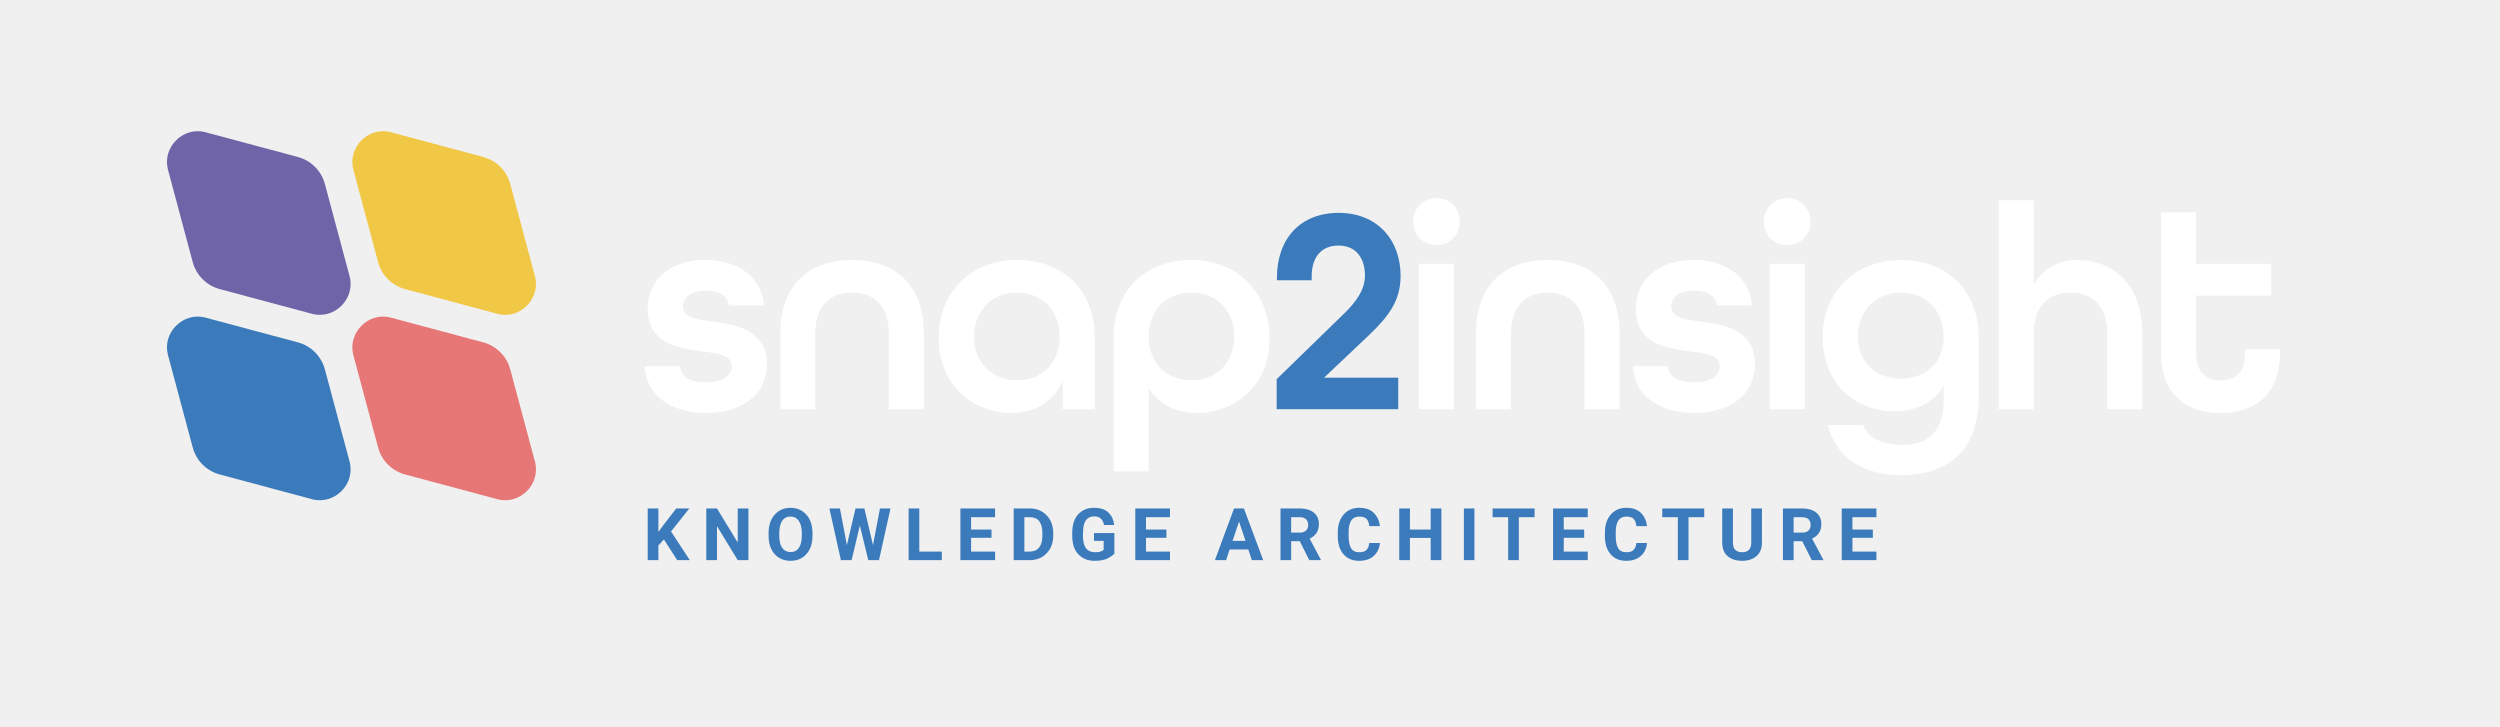
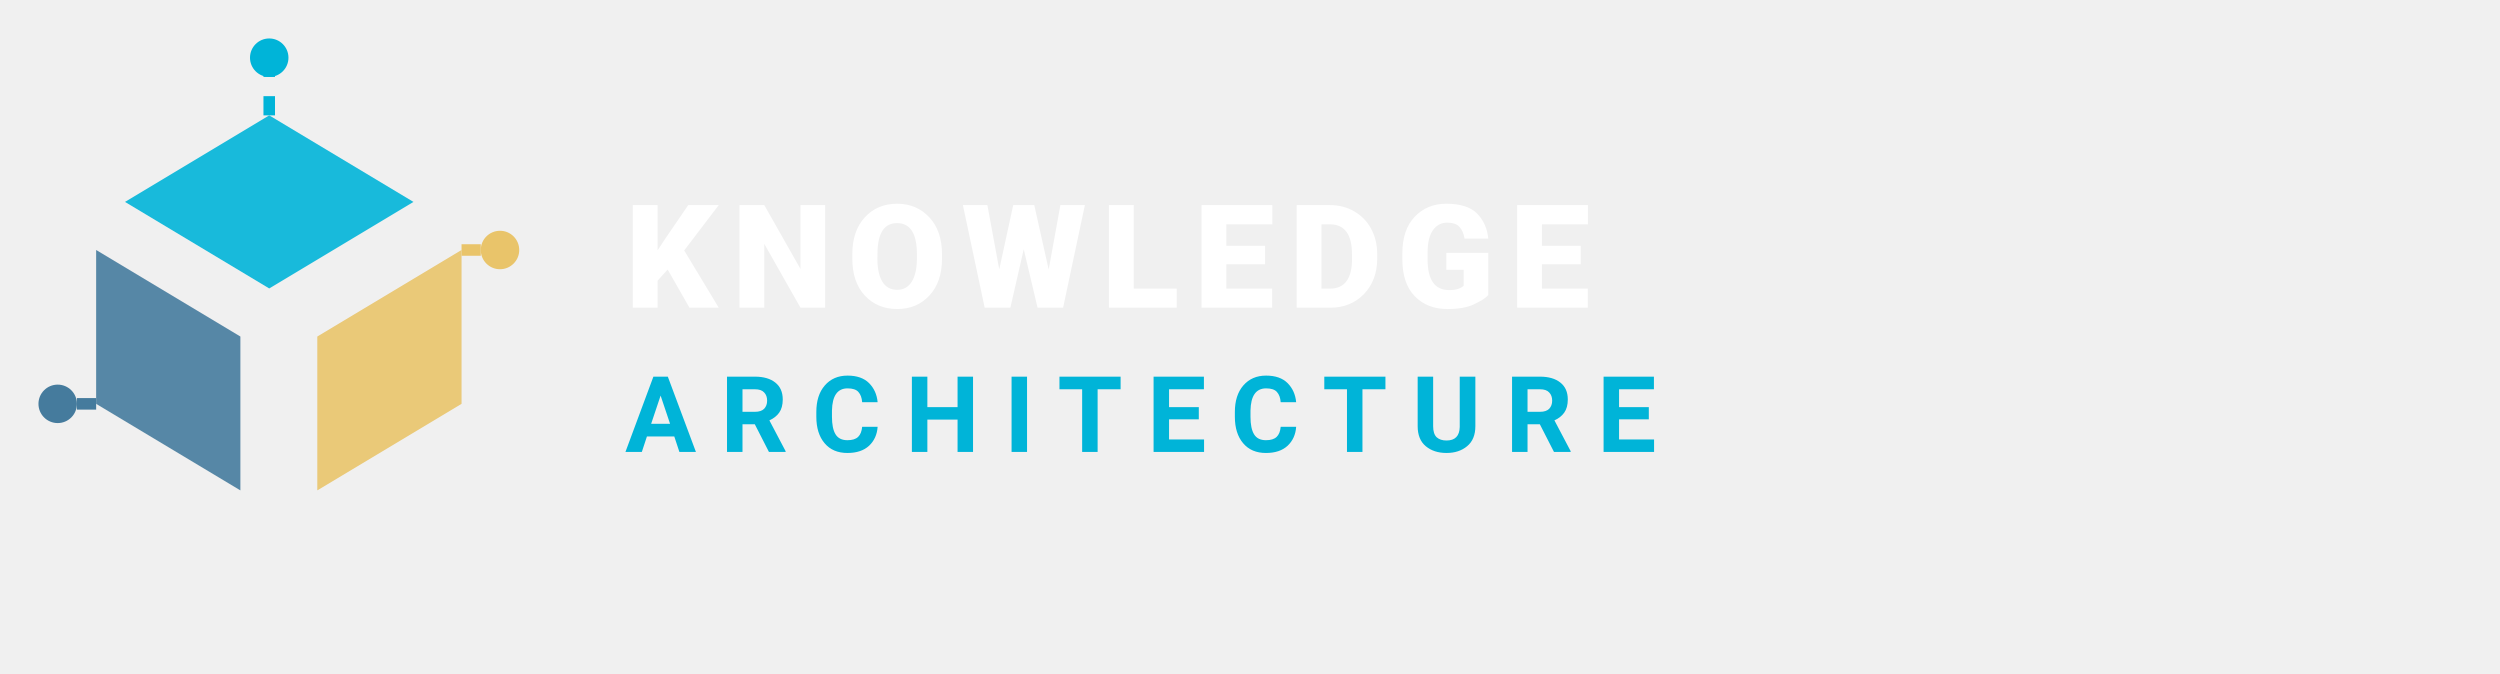
- <svg xmlns="http://www.w3.org/2000/svg" width="241" height="70" viewBox="0 0 241 70" fill="none">
-   <path d="M19.786 12.741C19.801 12.744 19.807 12.747 19.819 12.75L28.711 15.132C29.985 15.471 30.976 16.468 31.319 17.736L33.7 26.628C33.7 26.628 33.706 26.646 33.709 26.661C34.26 28.805 32.253 30.811 30.11 30.26C30.095 30.257 30.086 30.257 30.077 30.251L21.185 27.87C19.911 27.53 18.92 26.536 18.577 25.262L16.196 16.37C16.196 16.37 16.19 16.352 16.187 16.337C15.636 14.194 17.643 12.188 19.786 12.738V12.741Z" fill="#7064A8" />
-   <path d="M19.786 30.612C19.801 30.615 19.807 30.618 19.819 30.621L28.711 33.002C29.985 33.342 30.976 34.339 31.319 35.607L33.7 44.499C33.7 44.499 33.706 44.517 33.709 44.532C34.26 46.675 32.253 48.682 30.11 48.131C30.095 48.128 30.086 48.128 30.077 48.122L21.185 45.74C19.911 45.401 18.92 44.407 18.577 43.133L16.196 34.241C16.196 34.241 16.19 34.223 16.187 34.208C15.636 32.065 17.643 30.058 19.786 30.609V30.612Z" fill="#3C7BBB" />
-   <path d="M37.655 12.741C37.67 12.744 37.676 12.747 37.688 12.75L46.58 15.132C47.854 15.471 48.846 16.468 49.188 17.736L51.569 26.628C51.569 26.628 51.575 26.646 51.578 26.661C52.129 28.805 50.123 30.811 47.979 30.26C47.964 30.257 47.956 30.257 47.947 30.251L39.055 27.87C37.781 27.53 36.789 26.536 36.447 25.262L34.065 16.37C34.065 16.37 34.059 16.352 34.056 16.337C33.506 14.194 35.512 12.188 37.655 12.738V12.741Z" fill="#F1C746" />
-   <path d="M37.655 30.612C37.67 30.615 37.676 30.618 37.688 30.621L46.58 33.002C47.854 33.342 48.846 34.339 49.188 35.607L51.569 44.499C51.569 44.499 51.575 44.517 51.578 44.532C52.129 46.675 50.123 48.682 47.979 48.131C47.964 48.128 47.956 48.128 47.947 48.122L39.055 45.74C37.781 45.401 36.789 44.407 36.447 43.133L34.065 34.241C34.065 34.241 34.059 34.223 34.056 34.208C33.506 32.065 35.512 30.058 37.655 30.609V30.612Z" fill="#E67776" />
-   <g fill="white">
-     <path d="M62.155 35.303H65.56C65.587 36.238 66.412 36.863 68.058 36.863C69.788 36.863 70.526 36.154 70.526 35.303C70.526 34.225 69.278 34.083 67.775 33.883C65.62 33.6 62.441 33.231 62.441 29.796C62.441 26.929 64.626 25.057 68.001 25.057C71.377 25.057 73.535 26.986 73.619 29.453H70.27C70.183 28.602 69.392 28.007 68.058 28.007C66.581 28.007 65.846 28.715 65.846 29.54C65.846 30.617 67.123 30.787 68.627 30.987C70.499 31.243 73.931 31.612 73.931 35.101C73.931 37.938 71.633 39.81 68.058 39.81C64.483 39.81 62.241 37.908 62.155 35.3V35.303Z" />
-     <path d="M75.214 32.157C75.214 27.474 77.994 25.063 82.135 25.063C86.276 25.063 89.059 27.447 89.059 32.157V39.447H85.683V32.157C85.683 29.489 84.266 28.212 82.138 28.212C80.009 28.212 78.592 29.489 78.592 32.157V39.447H75.217V32.157H75.214Z" />
-     <path d="M90.494 32.58C90.494 28.126 93.614 25.06 98.07 25.06C102.527 25.06 105.533 28.04 105.533 32.55V39.444H102.44V36.694C101.589 38.766 99.69 39.814 97.475 39.814C94.069 39.814 90.494 37.373 90.494 32.58ZM102.154 32.437C102.154 29.969 100.508 28.21 98.04 28.21C95.573 28.21 93.897 29.969 93.897 32.437C93.897 34.905 95.57 36.664 98.04 36.664C100.511 36.664 102.154 34.905 102.154 32.437Z" />
-     <path d="M107.35 32.553C107.35 28.013 110.416 25.063 114.813 25.063C119.21 25.063 122.389 28.126 122.389 32.582C122.389 37.378 118.814 39.816 115.409 39.816C113.393 39.816 111.72 38.965 110.726 37.405V45.434H107.35V32.553ZM118.984 32.44C118.984 29.972 117.311 28.212 114.84 28.212C112.369 28.212 110.726 29.972 110.726 32.44C110.726 34.907 112.372 36.667 114.84 36.667C117.308 36.667 118.984 34.907 118.984 32.44Z" />
-   </g>
-   <path d="M123.068 36.554L129.453 30.341C130.73 29.12 131.582 27.93 131.582 26.566C131.582 24.893 130.73 23.673 129.027 23.673C127.325 23.673 126.446 24.863 126.446 26.623V27.019H123.097V26.763C123.097 22.988 125.369 20.52 129.057 20.52C132.746 20.52 135.017 23.101 135.017 26.593C135.017 29.004 133.853 30.508 131.954 32.324L127.64 36.408H134.791V39.444H123.071V36.551L123.068 36.554Z" fill="#3C7BBB" />
-   <g fill="white">
-     <path d="M136.235 21.374C136.235 20.07 137.173 19.106 138.476 19.106C139.78 19.106 140.718 20.07 140.718 21.374C140.718 22.678 139.78 23.616 138.476 23.616C137.173 23.616 136.235 22.681 136.235 21.374Z" />
-     <path d="M140.148 25.432H136.772V39.447H140.148V25.432Z" />
-     <path d="M142.279 32.157C142.279 27.474 145.06 25.063 149.204 25.063C153.347 25.063 156.128 27.447 156.128 32.157V39.447H152.752V32.157C152.752 29.489 151.332 28.212 149.207 28.212C147.081 28.212 145.661 29.489 145.661 32.157V39.447H142.285V32.157H142.279Z" />
-     <path d="M157.408 35.303H160.814C160.84 36.238 161.665 36.863 163.311 36.863C165.041 36.863 165.779 36.154 165.779 35.303C165.779 34.225 164.532 34.083 163.028 33.883C160.873 33.6 157.694 33.231 157.694 29.796C157.694 26.929 159.879 25.057 163.255 25.057C166.63 25.057 168.789 26.986 168.872 29.453H165.523C165.437 28.602 164.645 28.007 163.311 28.007C161.835 28.007 161.099 28.715 161.099 29.54C161.099 30.617 162.376 30.787 163.88 30.987C165.752 31.243 169.185 31.612 169.185 35.101C169.185 37.938 166.886 39.81 163.311 39.81C159.736 39.81 157.494 37.908 157.408 35.3V35.303Z" />
-     <path d="M170.051 21.374C170.051 20.07 170.989 19.106 172.293 19.106C173.597 19.106 174.534 20.07 174.534 21.374C174.534 22.678 173.597 23.616 172.293 23.616C170.989 23.616 170.051 22.681 170.051 21.374Z" />
-     <path d="M173.968 25.432H170.593V39.447H173.968V25.432Z" />
-     <path d="M176.188 40.98H179.594C180.162 42.284 181.523 42.883 183.312 42.883C185.81 42.883 187.37 41.718 187.37 38.456V37.235C186.405 38.795 184.732 39.647 182.63 39.647C179.281 39.647 175.706 37.405 175.706 32.44C175.706 28.183 178.826 25.063 183.253 25.063C187.679 25.063 190.742 28.013 190.742 32.553V38.343C190.742 43.704 187.423 45.806 183.309 45.806C179.82 45.806 177.066 44.303 176.188 40.983V40.98ZM187.367 32.44C187.367 29.972 185.72 28.212 183.253 28.212C180.785 28.212 179.109 29.972 179.109 32.44C179.109 34.907 180.782 36.497 183.253 36.497C185.723 36.497 187.367 34.907 187.367 32.44Z" />
-     <path d="M192.666 19.302H196.042V27.388C196.98 25.884 198.427 25.06 200.213 25.06C203.449 25.06 206.512 27.159 206.512 32.154V39.444H203.136V32.154C203.136 29.486 201.716 28.209 199.591 28.209C197.465 28.209 196.045 29.543 196.045 32.154V39.444H192.669V19.3L192.666 19.302Z" />
-     <path d="M208.332 34.056V20.467H211.708V25.432H218.941V28.495H211.708V34.056C211.708 35.929 212.672 36.667 214.062 36.667C215.453 36.667 216.417 35.958 216.417 34.056V33.687H219.793V34.056C219.793 37.944 217.465 39.816 214.062 39.816C210.66 39.816 208.332 37.944 208.332 34.056Z" />
-   </g>
-   <text x="62" y="54" font-family="-apple-system, BlinkMacSystemFont, 'Segoe UI', Roboto, 'Helvetica Neue', Arial, sans-serif" font-size="7" font-weight="700" fill="#3C7BBB" letter-spacing="1.2">KNOWLEDGE ARCHITECTURE</text>
+ <svg xmlns="http://www.w3.org/2000/svg" width="260" height="70" viewBox="0 0 260 70" fill="none">
+   <path d="M 28 12 L 43 21 L 28 30 L 13 21 Z" fill="#00B4D8" opacity="0.9" />
+   <path d="M 10 26 L 25 35 L 25 51 L 10 42 Z" fill="#457B9D" opacity="0.9" />
+   <path d="M 33 35 L 48 26 L 48 42 L 33 51 Z" fill="#E9C46A" opacity="0.9" />
+   <circle cx="28" cy="6" r="2" fill="#00B4D8" />
+   <line x1="28" y1="12" x2="28" y2="6" stroke="#00B4D8" stroke-width="1.2" stroke-dasharray="2,2" />
+   <circle cx="52" cy="26" r="2" fill="#E9C46A" />
+   <line x1="48" y1="26" x2="52" y2="26" stroke="#E9C46A" stroke-width="1.2" stroke-dasharray="2,2" />
+   <circle cx="6" cy="42" r="2" fill="#457B9D" />
+   <line x1="10" y1="42" x2="6" y2="42" stroke="#457B9D" stroke-width="1.2" stroke-dasharray="2,2" />
+   <text x="65" y="32" font-family="-apple-system, BlinkMacSystemFont, 'Segoe UI', Roboto, 'Helvetica Neue', Arial, sans-serif" font-size="15" font-weight="800" fill="#FFFFFF" letter-spacing="1.5">KNOWLEDGE</text>
+   <text x="65" y="47" font-family="-apple-system, BlinkMacSystemFont, 'Segoe UI', Roboto, 'Helvetica Neue', Arial, sans-serif" font-size="11" font-weight="600" fill="#00B4D8" letter-spacing="2.5">ARCHITECTURE</text>
</svg>
